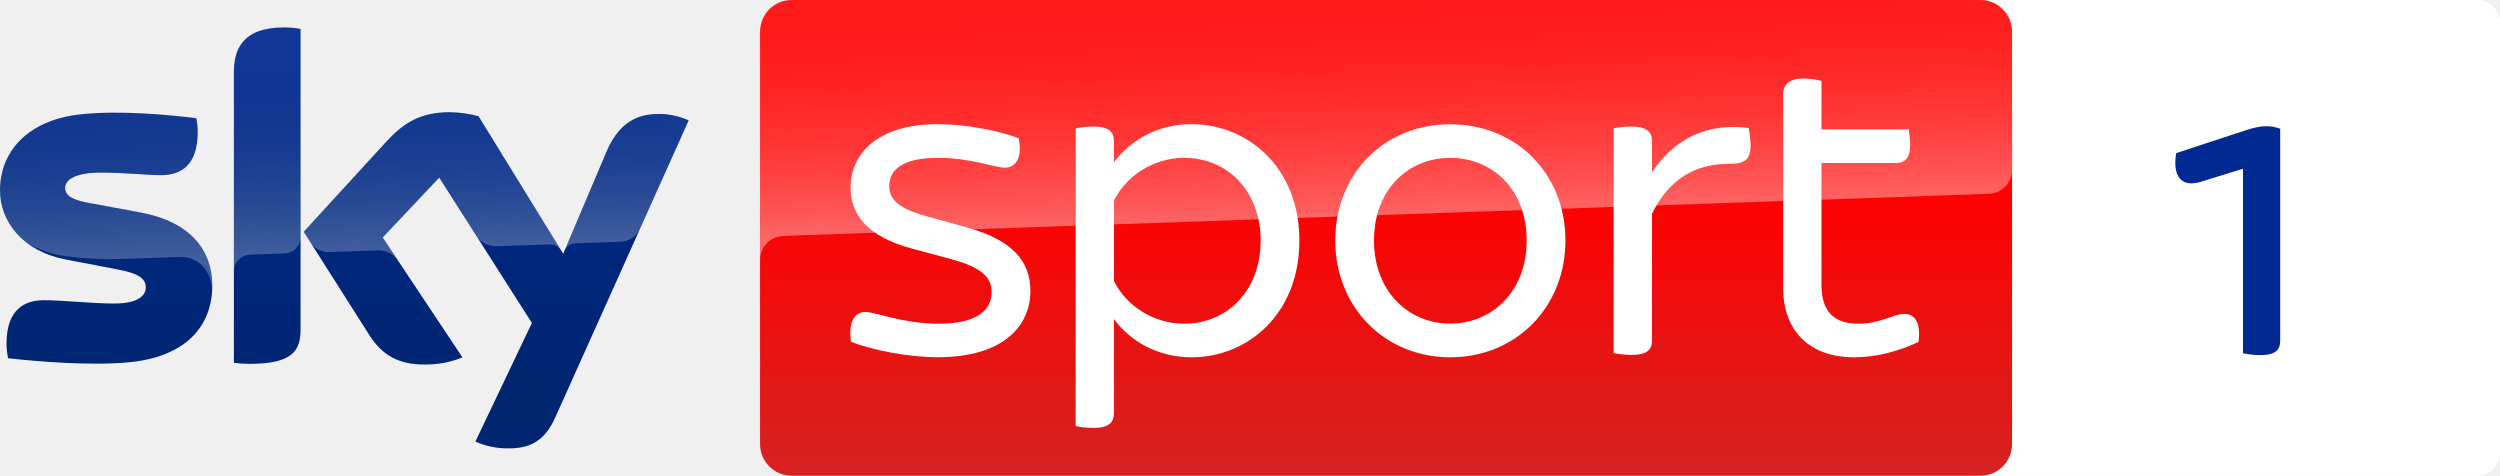
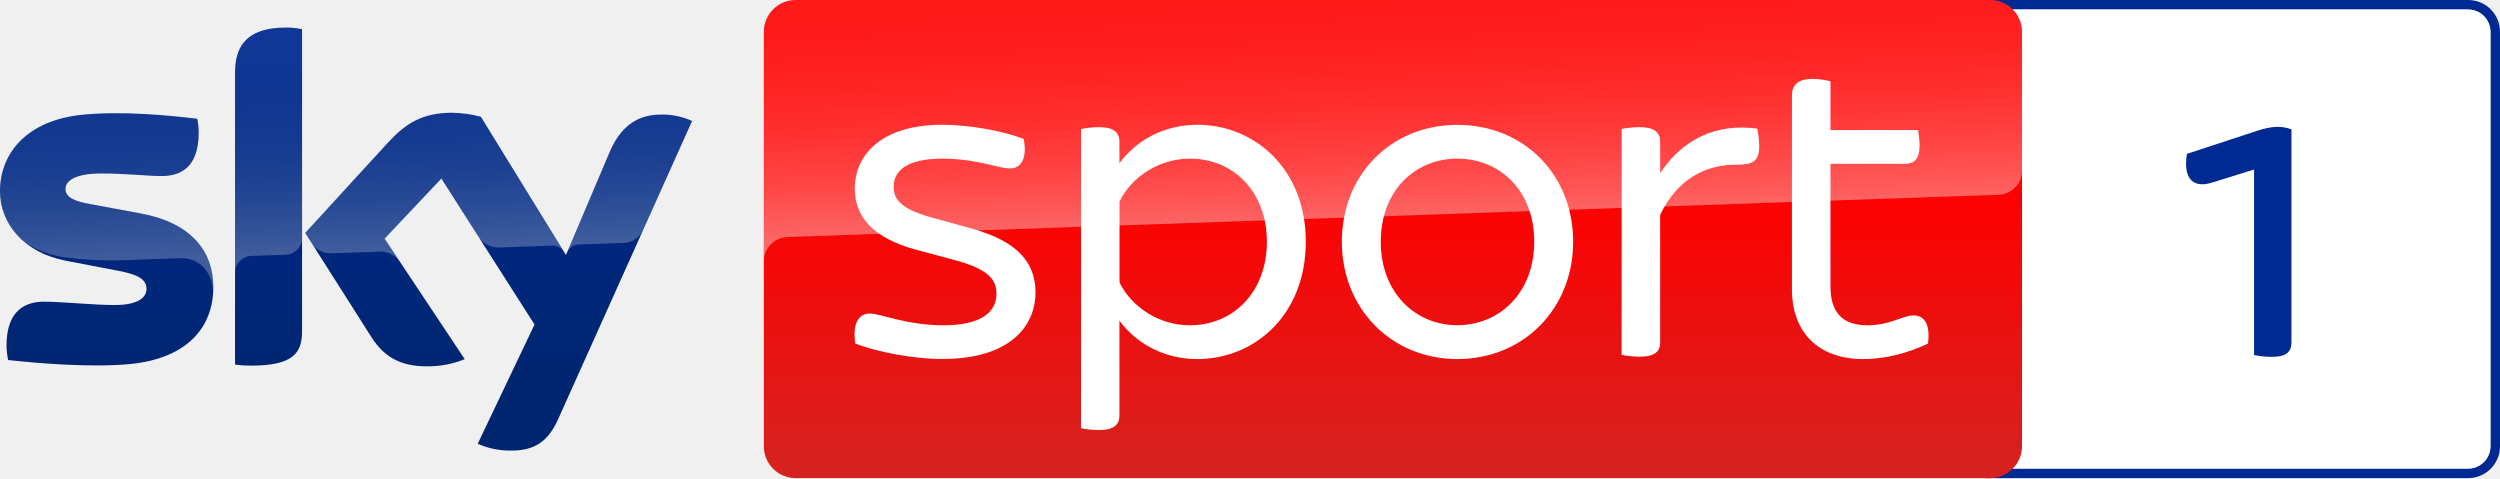
- <svg xmlns="http://www.w3.org/2000/svg" enable-background="new 0 0 2614.6 500" version="1.1" viewBox="0 0 2627.4 500" xml:space="preserve">
-   <path d="m2603.2 0c13.438 0 24.271 10.938 24.271 24.271v451.46c0 13.438-10.938 24.271-24.271 24.271h-524.58c-13.438 0-24.271-10.833-24.271-24.271v-451.46c0-13.333 10.938-24.271 24.271-24.271h524.58" fill="#fff" stroke-width="1.042" />
+ <svg xmlns="http://www.w3.org/2000/svg" enable-background="new 0 0 2614.6 500" version="1.1" viewBox="0 0 2614.5 500" xml:space="preserve">
+   <path d="m2581.2 0h-503.6c-18.4 0-33.3 14.9-33.3 33.3v433.4c0 18.4 14.9 33.3 33.3 33.3h503.6c18.4 0 33.3-14.9 33.3-33.3v-433.4c0.1-18.4-14.9-33.3-33.3-33.3m0 10c12.9 0 23.3 10.5 23.3 23.3v433.4c0 12.9-10.5 23.3-23.3 23.3h-503.6c-12.9 0-23.3-10.4-23.3-23.3v-433.4c0-12.8 10.5-23.3 23.3-23.3h503.6" fill="#002a91" />
+   <path d="m2581.2 10c12.9 0 23.3 10.5 23.3 23.3v433.4c0 12.9-10.5 23.3-23.3 23.3h-503.6c-12.9 0-23.3-10.4-23.3-23.3v-433.4c0-12.8 10.5-23.3 23.3-23.3h503.6" fill="#fff" />
  <path d="m2396.4 135.3v222.6c0 9.9-4.9 15.3-20.8 15.3-6.9 0-14.4-1-18.3-2v-193.9l-44.5 13.8c-20.8 6.4-29.7-6.4-25.7-30.2l73.7-24.2c16.3-5.4 26.2-4.9 35.6-1.4" fill="#002a91" />
  <linearGradient id="d" x1="1456.7" x2="1456.7" y1="198" y2="698" gradientTransform="translate(0,-198)" gradientUnits="userSpaceOnUse">
    <stop stop-color="#f00" offset=".4" />
    <stop stop-color="#D42321" offset="1" />
  </linearGradient>
-   <path d="m832.1 0h1249.2c18.4 0 33.3 14.9 33.3 33.3v433.4c0 18.4-14.9 33.3-33.3 33.3h-1249.2c-18.4 0-33.3-14.9-33.3-33.3v-433.4c0-18.4 14.9-33.3 33.3-33.3z" fill="url(#d)" Googl="true" />
+   <path d="m832.1 0h1249.2c18.4 0 33.3 14.9 33.3 33.3v433.4c0 18.4-14.9 33.3-33.3 33.3h-1249.2c-18.4 0-33.3-14.9-33.3-33.3v-433.4c0-18.4 14.9-33.3 33.3-33.3z" fill="url(#d)" />
  <linearGradient id="b" x1="1459.5" x2="1450.8" y1="431.73" y2="182.67" gradientTransform="translate(0,-198)" gradientUnits="userSpaceOnUse">
    <stop stop-color="#fff" offset="0" />
    <stop stop-color="#fff" stop-opacity=".835" offset=".12" />
    <stop stop-color="#fff" stop-opacity=".658" offset=".269" />
    <stop stop-color="#fff" stop-opacity=".511" offset=".419" />
    <stop stop-color="#fff" stop-opacity=".397" offset=".568" />
    <stop stop-color="#fff" stop-opacity=".315" offset=".716" />
    <stop stop-color="#fff" stop-opacity=".266" offset=".86" />
    <stop stop-color="#fff" stop-opacity=".25" offset="1" />
  </linearGradient>
-   <path d="m822.8 248s1.1-0.1 3.2-0.2c98.6-3.5 1263.7-44.1 1263.7-44.1 13.9-0.1 25-11.5 24.9-25.3v-145.1c0-18.4-14.9-33.3-33.3-33.3h-1249.2c-18.4 0-33.3 14.9-33.3 33.3v240.7c-0.4-13.7 10.3-25.3 24-26z" enable-background="new    " fill="url(#b)" opacity=".4" />
+   <path d="m822.8 248s1.1-0.1 3.2-0.2c98.6-3.5 1263.7-44.1 1263.7-44.1 13.9-0.1 25-11.5 24.9-25.3v-145.1c0-18.4-14.9-33.3-33.3-33.3h-1249.2c-18.4 0-33.3 14.9-33.3 33.3v240.7c-0.4-13.7 10.3-25.3 24-26z" enable-background="new    " fill="url(#b)" opacity=".4" Googl="true" />
  <linearGradient id="c" x1="361.92" x2="361.92" y1="226.81" y2="669.22" gradientTransform="translate(0,-198)" gradientUnits="userSpaceOnUse">
    <stop stop-color="#002A91" offset="0" />
    <stop stop-color="#002672" offset=".8" />
  </linearGradient>
  <path d="m499.6 464.1c10.5 4.6 21.8 7.1 33.2 7.1 26.1 0.6 40.4-9.4 50.9-32.8l140.1-311.9c-9.1-4.1-19-6.4-29-6.7-18.1-0.4-42.3 3.3-57.6 40.1l-45.3 106.8-89-144.6c-9.8-2.6-19.9-4-30-4.2-31.5 0-49 11.5-67.2 31.3l-86.5 94.4 69.5 109.4c12.9 19.9 29.8 30.1 57.3 30.1 13.7 0.2 27.3-2.3 40-7.5l-83.8-126 59.4-62.9 97.4 152.7zm-183.7-117.9c0 23-9 36.2-54 36.2-5.4 0-10.8-0.4-16.1-1.1v-305.1c0-23.2 7.9-47.4 53.2-47.4 5.7 0 11.4 0.6 16.9 1.7zm-92.8-46.1c0 43-28.1 74.2-85.1 80.4-41.3 4.4-101.1-0.8-129.5-4-1-4.9-1.6-9.9-1.7-15 0-37.4 20.2-46 39.2-46 19.8 0 50.9 3.5 74 3.5 25.5 0 33.2-8.6 33.2-16.9 0-10.7-10.2-15.2-30-19l-54.2-10.4c-45-8.6-69-39.7-69-72.7 0-40.1 28.4-73.6 84.3-79.8 42.3-4.6 93.8 0.6 122 4 1 4.7 1.5 9.5 1.5 14.4 0 37.4-19.8 45.5-38.8 45.5-14.6 0-37.3-2.7-63.2-2.7-26.3 0-37.3 7.3-37.3 16.1 0 9.4 10.4 13.2 26.9 16.1l51.7 9.6c53.1 9.7 76 39.9 76 76.9z" fill="url(#c)" />
  <linearGradient id="a" x1="365.45" x2="359.6" y1="461.25" y2="293.75" gradientTransform="translate(0,-198)" gradientUnits="userSpaceOnUse">
    <stop stop-color="#fff" offset="0" />
    <stop stop-color="#fff" stop-opacity=".835" offset=".12" />
    <stop stop-color="#fff" stop-opacity=".658" offset=".269" />
    <stop stop-color="#fff" stop-opacity=".511" offset=".419" />
    <stop stop-color="#fff" stop-opacity=".397" offset=".568" />
    <stop stop-color="#fff" stop-opacity=".315" offset=".716" />
    <stop stop-color="#fff" stop-opacity=".266" offset=".86" />
    <stop stop-color="#fff" stop-opacity=".25" offset="1" />
  </linearGradient>
  <path d="m723.9 126.5-51.3 114.2c-4 8.2-12.3 13.4-21.4 13.4l-46.8 1.6c-5.1 0.3-9.6 3.7-11.4 8.5v-0.1l44.2-104.2c15.4-36.8 39.6-40.5 57.6-40.1 10.1 0.3 19.9 2.6 29.1 6.7zm-134.4 136.5-86.6-140.8c-9.8-2.6-19.9-4-30-4.2-31.5 0-49 11.5-67.2 31.3l-86.5 94.4 6.9 10.9c4.5 6.8 12.3 10.7 20.5 10.3 4.1-0.1 45.9-1.6 49.3-1.7 8.5-0.7 16.7 3 21.8 9.8l-15.5-23.3 59.4-62.9 39.9 62.5c4.9 6.2 12.5 9.7 20.4 9.5 2.1-0.1 54.3-1.9 56.7-2 4.4 0 8.6 2.4 10.9 6.2zm-290.5-234.1c-45.3 0-53.2 24.2-53.2 47.4v209c0-9.6 7.7-17.4 17.3-17.7l35.1-1.2c9.8 0 17.8-8 17.8-17.8v-218c-5.7-1.2-11.3-1.8-17-1.7zm-151.8 194.2-51.7-9.6c-16.5-2.9-26.9-6.7-26.9-16.1 0-8.8 11-16.1 37.3-16.1 25.9 0 48.6 2.7 63.2 2.7 19 0 38.8-8.1 38.8-45.5 0-4.8-0.5-9.7-1.5-14.4-28.2-3.5-79.7-8.6-122-4-56 6.2-84.4 39.8-84.4 79.8 0.1 21.4 10.2 41.6 27.3 54.5 12.6 7.8 26.8 12.9 41.5 14.8 19.2 2.6 38.5 3.6 57.8 3 6.1-0.2 51.7-1.8 61.7-2.2 23.1-0.8 35.7 18.9 34.4 38.7 0-0.3 0-0.5 0.1-0.8v-0.2c0.2-2.6 0.3-5.2 0.3-7.8 0-36.8-22.9-67-75.9-76.8z" enable-background="new    " fill="url(#a)" opacity=".25" />
  <path d="m894.4 359.3c-3-20.6 3.4-31.4 15.2-31.4 11.2 0 38.7 12.3 77 12.3 40.3 0 55.5-14.3 55.5-32.9 0-13.2-5.9-25-42.2-34.9l-41.7-11.2c-46.1-12.3-64.3-35.4-64.3-63.9 0-35.3 28-66.8 91.3-66.8 28.5 0 63.9 6.4 85.4 14.8 3.9 20.1-2.5 30.9-14.7 30.9-10.8 0-35.3-10.3-70.2-10.3-37.3 0-51.1 12.7-51.1 29.4 0 11.7 5.4 22.6 38.8 31.9l42.7 11.8c47.7 13.2 66.8 35.3 66.8 66.7 0 36.9-28.5 69.7-97.2 69.7-30.4 0.1-68.3-7.3-91.3-16.1" fill="#fff" />
  <path d="m1365.6 252.8c0 77-54 122.7-113.4 122.7-35.3 0-64.3-16.7-81.5-40.2v99.2c0 9.3-5.4 15.2-21.1 15.2-7.9 0-15.2-1-19.1-1.9v-312.8c3.9-1 11.2-2 19.1-2 15.7 0 21.1 5.9 21.1 15.2v22.5c17.2-23.5 46.2-40.2 81.5-40.2 59.4 0 113.4 45.7 113.4 122.3m-40.7 0c0-51.5-34.3-86.9-80.5-86.9-31.4 0-60.4 18.2-73.6 44.7v84.9c13.2 26.5 42.2 44.7 73.6 44.7 46.1-0.1 80.5-35.4 80.5-87.4" fill="#fff" />
  <path d="m1403.3 252.8c0-70.2 51.5-122.2 120.7-122.2 69.7 0 121.2 52 121.2 122.2 0 69.7-51.5 122.7-121.2 122.7-69.2-0.1-120.7-53.1-120.7-122.7m201.2 0c0-54-36.4-86.9-80.5-86.9-43.6 0-80 32.9-80 86.9 0 53.5 36.4 87.3 80 87.3 44.1 0 80.5-33.8 80.5-87.3" fill="#fff" />
  <path d="m1839.8 152.6c0 16.2-6.8 19.6-23.6 19.6-33.8 0-62.3 15.7-80 52.5v133.1c0 9.8-5.4 15.2-21.6 15.2-6.9 0-14.8-1-18.7-1.9v-236.2c3.9-1 11.7-1.9 18.7-1.9 16.1 0 21.6 5.9 21.6 15.2v32.9c23-34.9 57.9-52.5 101.6-46.6 0.5 3.4 2 10.8 2 18.1" fill="#fff" />
  <path d="m2016.3 359.3c-20.6 9.8-44.2 16.2-67.7 16.2-46.6 0-74.6-27.5-74.6-73.1v-202.7c0-10.3 5.9-17.2 21.6-17.2 6.8 0 14.7 1.4 18.7 2.5v51h91.7c0.5 3.4 1.5 10.3 1.5 16.2 0 14.2-5.9 19.1-14.7 19.1h-78.5v128.2c0 27.4 12.7 40.7 38.7 40.7 23.6 0 36.8-10.3 48.1-10.3 11.8-0.1 17.7 9.7 15.2 29.4" fill="#fff" />
</svg>
